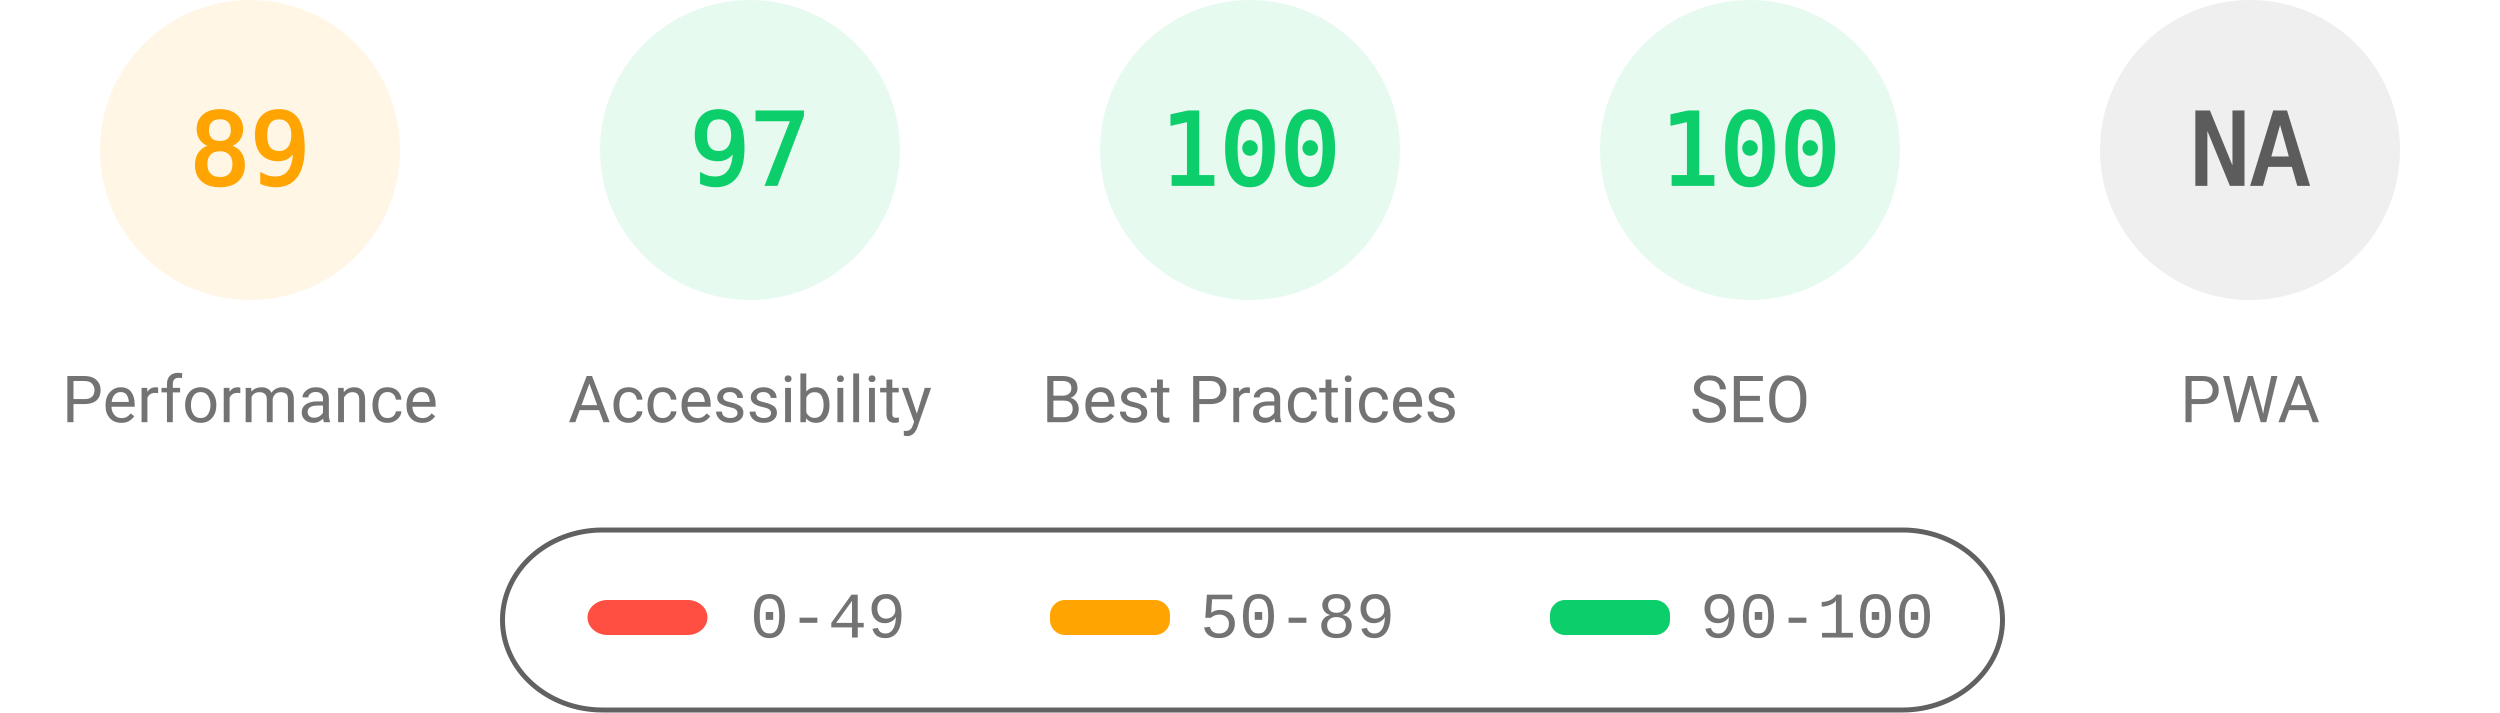
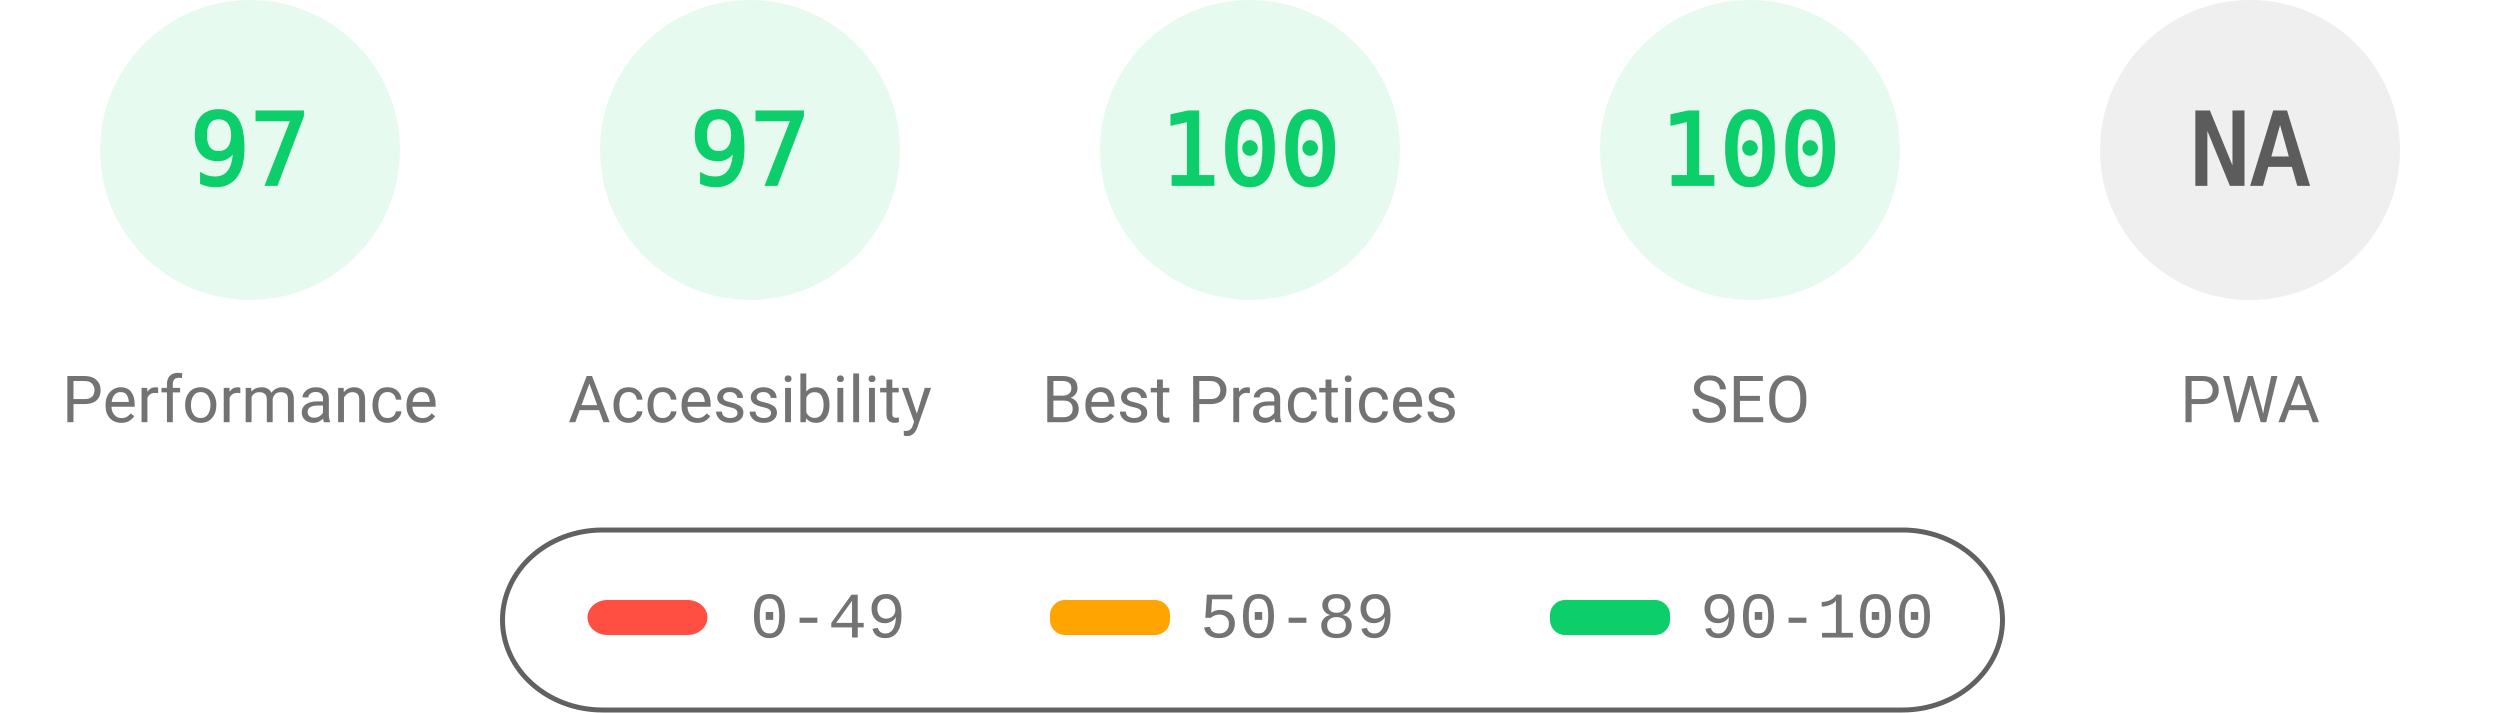
<svg xmlns="http://www.w3.org/2000/svg" fill="none" width="1000" height="285">
  <style>.gauge-base{opacity:.1}.gauge-arc{fill:none;animation-delay:250ms;stroke-linecap:round;transform:rotate(-90deg);transform-origin:100px 60px;animation:load-gauge 1s ease forwards}.guage-text{font-size:40px;font-family:monospace;text-align:center}.guage-red{color:#ff4e42;fill:#ff4e42;stroke:#ff4e42}.guage-orange{color:#ffa400;fill:#ffa400;stroke:#ffa400}.guage-green{color:#0cce6b;fill:#0cce6b;stroke:#0cce6b}.guage-undefined{color:#5c5c5c;fill:#5c5c5c;stroke:#5c5c5c}.guage-title{color:#737373;fill:#737373;stroke:none;font-size:26px;line-height:26px;font-family:Roboto,Halvetica,Arial,sans-serif}@keyframes load-gauge{from{stroke-dasharray:0 352.858}}</style>
-   <svg class="guage-div guage-perf guage-orange" viewBox="0 0 200 200" width="200" height="200">
+   <svg class="guage-div guage-perf guage-green" viewBox="0 0 200 200" width="200" height="200">
    <circle class="gauge-base" r="56" cx="100" cy="60" stroke-width="8" />
-     <circle class="gauge-arc guage-arc-1" r="56" cx="100" cy="60" stroke-width="8" style="stroke-dasharray:313.154,351.858" />
-     <text class="guage-text" x="100" y="60" alignment-baseline="central" dominant-baseline="central" text-anchor="middle">89</text>
+     <circle class="gauge-arc guage-arc-1" r="56" cx="100" cy="60" stroke-width="8" style="stroke-dasharray:341.302,351.858" />
+     <text class="guage-text" x="100" y="60" alignment-baseline="central" dominant-baseline="central" text-anchor="middle">97</text>
    <text class="guage-title" x="100" y="160" alignment-baseline="central" dominant-baseline="central" text-anchor="middle">Performance</text>
  </svg>
  <svg class="guage-div guage-acc guage-green" viewBox="0 0 200 200" width="200" height="200" x="200">
    <circle class="gauge-base" r="56" cx="100" cy="60" stroke-width="8" />
    <circle class="gauge-arc guage-arc-2" r="56" cx="100" cy="60" stroke-width="8" style="stroke-dasharray:341.302,351.858" />
    <text class="guage-text" x="100" y="60" alignment-baseline="central" dominant-baseline="central" text-anchor="middle">97</text>
    <text class="guage-title" x="100" y="160" alignment-baseline="central" dominant-baseline="central" text-anchor="middle">Accessibility</text>
  </svg>
  <svg class="guage-div guage-best guage-green" viewBox="0 0 200 200" width="200" height="200" x="400">
    <circle class="gauge-base" r="56" cx="100" cy="60" stroke-width="8" />
    <circle class="gauge-arc guage-arc-3" r="56" cx="100" cy="60" stroke-width="8" style="stroke-dasharray:351.858,351.858" />
    <text class="guage-text" x="100" y="60" alignment-baseline="central" dominant-baseline="central" text-anchor="middle">100</text>
    <text class="guage-title" x="100" y="160" alignment-baseline="central" dominant-baseline="central" text-anchor="middle">Best Practices</text>
  </svg>
  <svg class="guage-div guage-seo guage-green" viewBox="0 0 200 200" width="200" height="200" x="600">
    <circle class="gauge-base" r="56" cx="100" cy="60" stroke-width="8" />
    <circle class="gauge-arc guage-arc-4" r="56" cx="100" cy="60" stroke-width="8" style="stroke-dasharray:351.858,351.858" />
    <text class="guage-text" x="100" y="60" alignment-baseline="central" dominant-baseline="central" text-anchor="middle">100</text>
    <text class="guage-title" x="100" y="160" alignment-baseline="central" dominant-baseline="central" text-anchor="middle">SEO</text>
  </svg>
  <svg class="guage-div guage-pwa guage-undefined" viewBox="0 0 200 200" width="200" height="200" x="800">
    <circle class="gauge-base" r="56" cx="100" cy="60" stroke-width="8" />
    <circle class="gauge-arc guage-arc-4" r="56" cx="100" cy="60" stroke-width="8" style="stroke-dasharray:351.858,351.858" />
    <text class="guage-text" x="100" y="60" alignment-baseline="central" dominant-baseline="central" text-anchor="middle">NA</text>
    <text class="guage-title" x="100" y="160" alignment-baseline="central" dominant-baseline="central" text-anchor="middle">PWA</text>
  </svg>
  <svg width="604" height="76" x="200" y="210">
    <path fill="none" id="canvas_background" d="M-1-1h604v80H-1z" />
    <rect fill-opacity="0" stroke="#616161" stroke-width="2" rx="40" id="svg_2" height="72" width="600" y="2" x="1" fill="#000" />
    <rect stroke="#000" rx="8" id="svg_3" height="14" width="48" y="30" x="35" stroke-opacity="null" stroke-width="0" fill="#ff4e42" />
    <rect stroke="#000" rx="6" id="svg_4" height="14" width="48" y="30" x="220" stroke-opacity="null" stroke-width="0" fill="#ffa400" />
    <rect stroke="#000" rx="6" id="svg_5" height="14" width="48" y="30" x="420" stroke-opacity="null" stroke-width="0" fill="#0cce6b" />
    <text xml:space="preserve" text-anchor="start" font-family="'Courier New', Courier, monospace" font-size="26" id="svg_6" y="45" x="100" stroke-opacity="null" stroke-width="0" stroke="#000" fill="#737373">0-49</text>
    <text xml:space="preserve" text-anchor="start" font-family="'Courier New', Courier, monospace" font-size="26" id="svg_7" y="45" x="280" stroke-opacity="null" stroke-width="0" stroke="#000" fill="#737373">50-89</text>
    <text xml:space="preserve" text-anchor="start" font-family="'Courier New', Courier, monospace" font-size="26" id="svg_8" y="45" x="480" stroke-opacity="null" stroke-width="0" stroke="#000" fill="#737373">90-100</text>
  </svg>
</svg>
